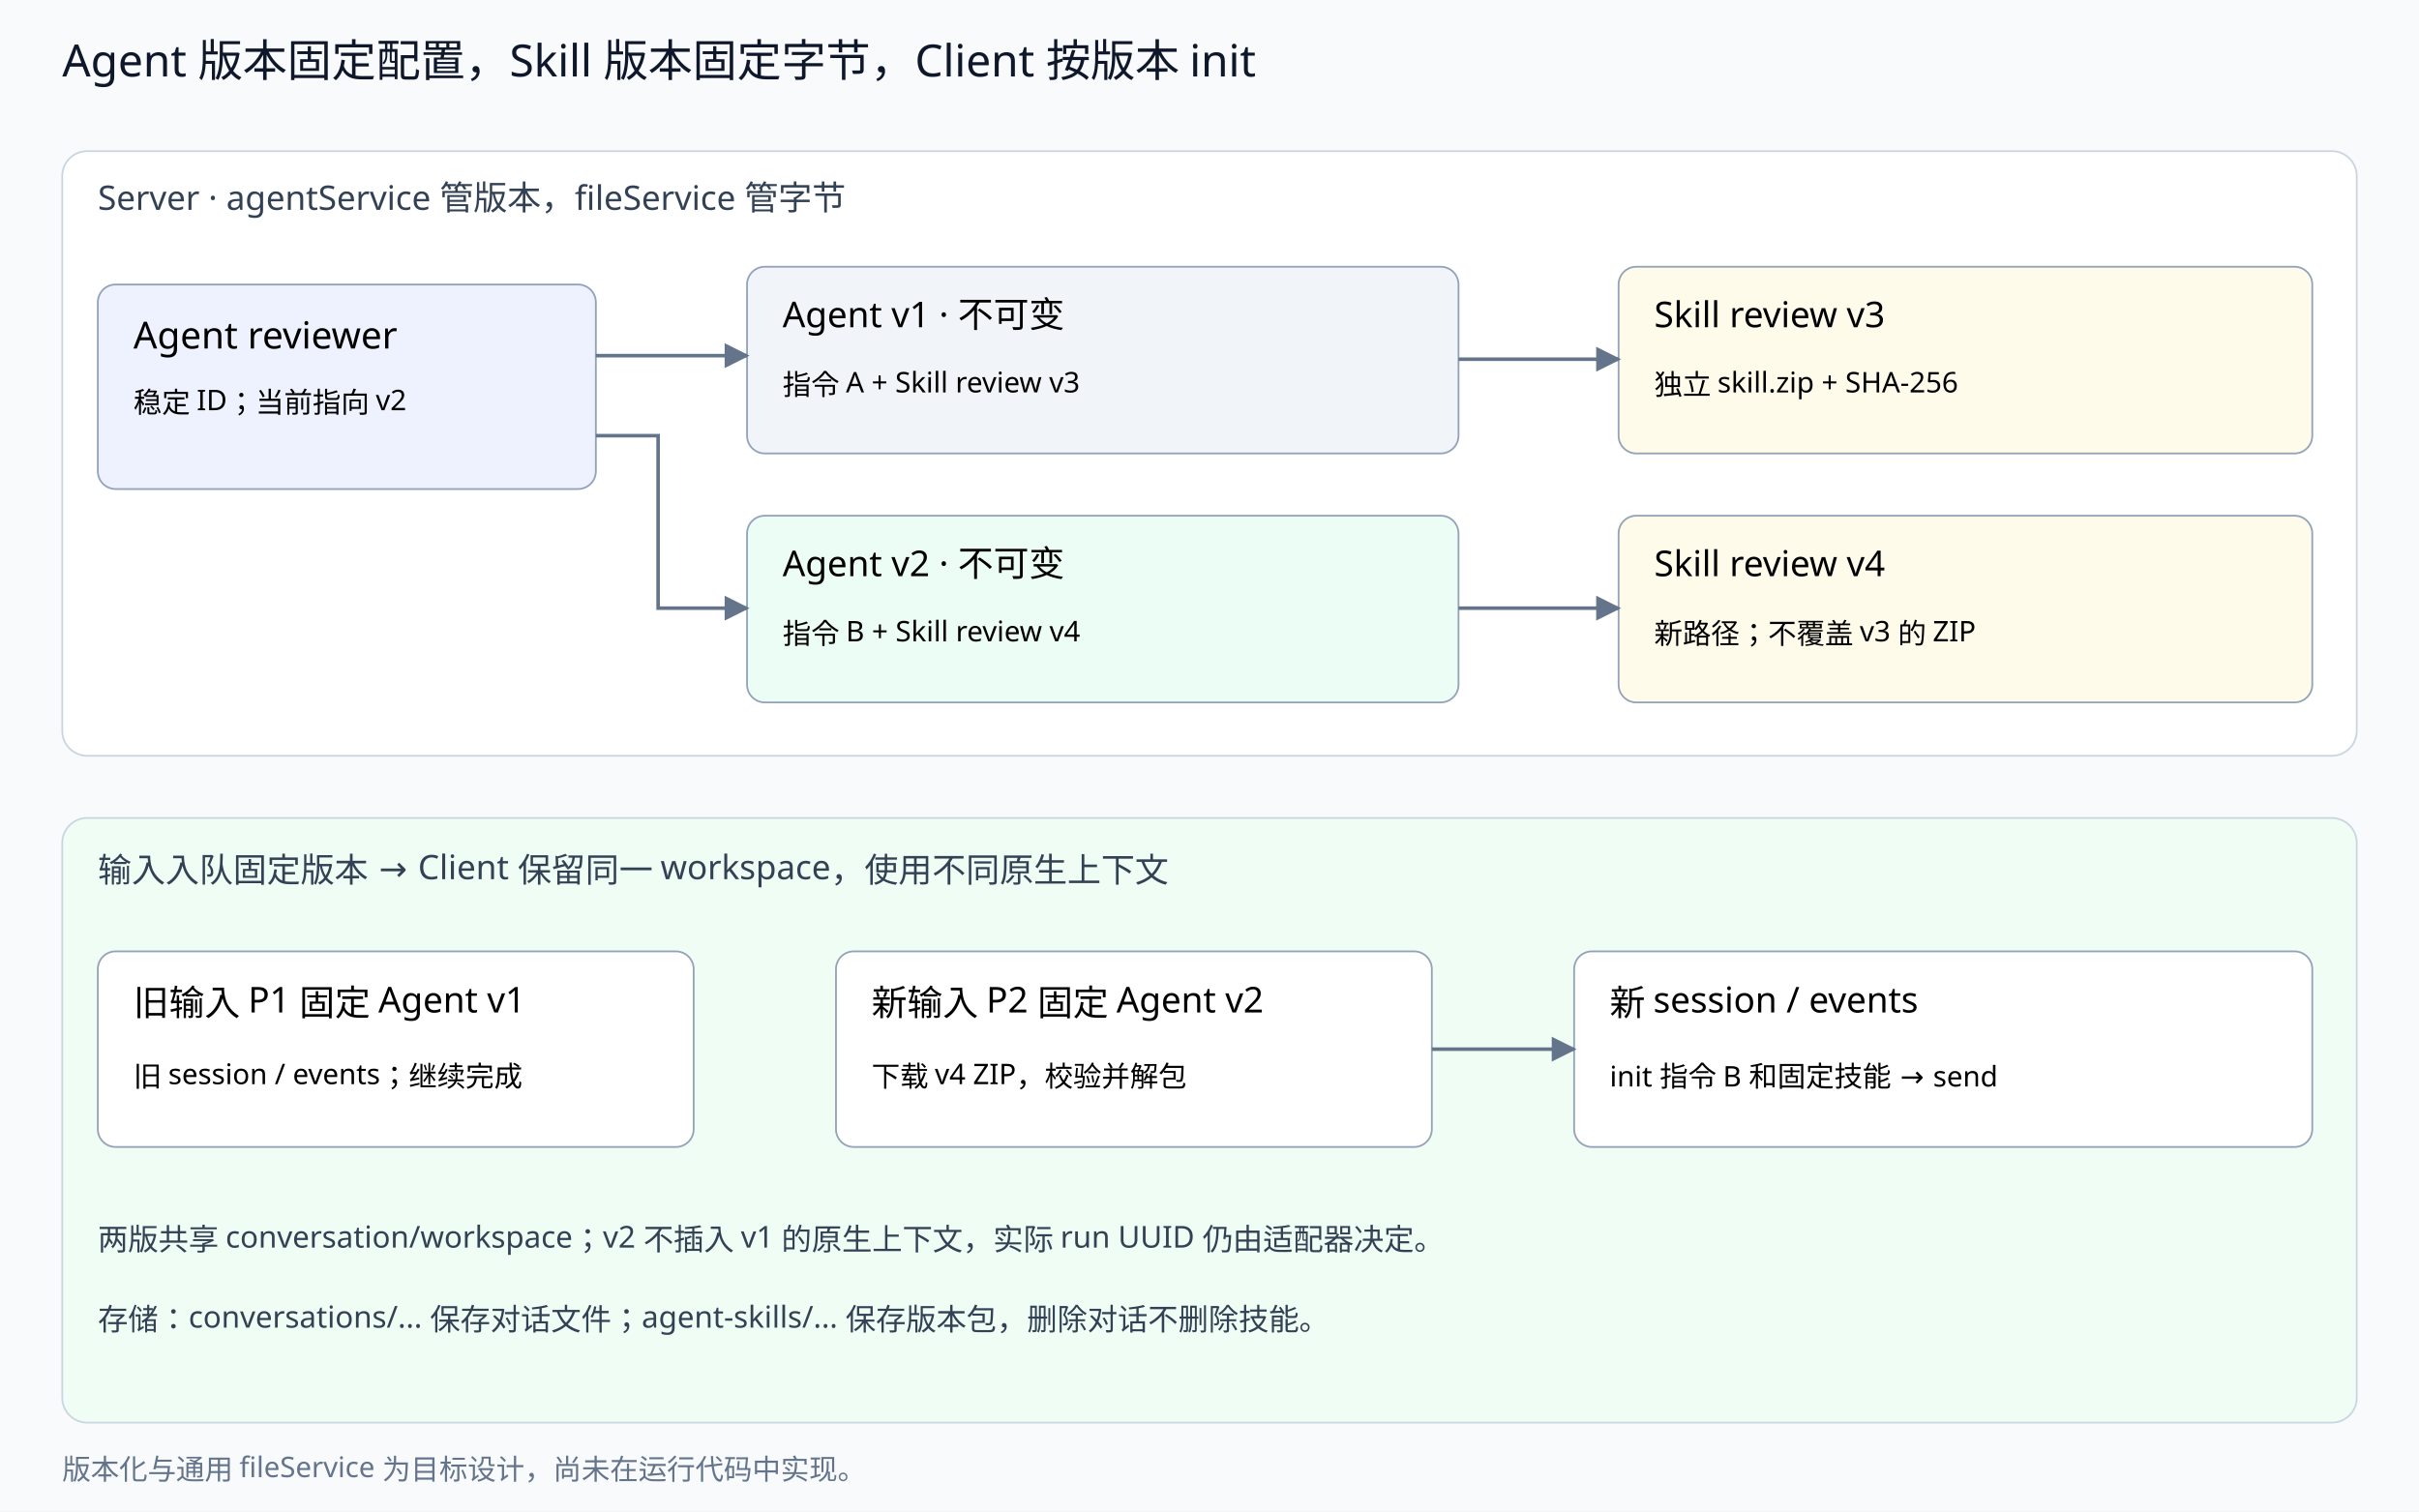
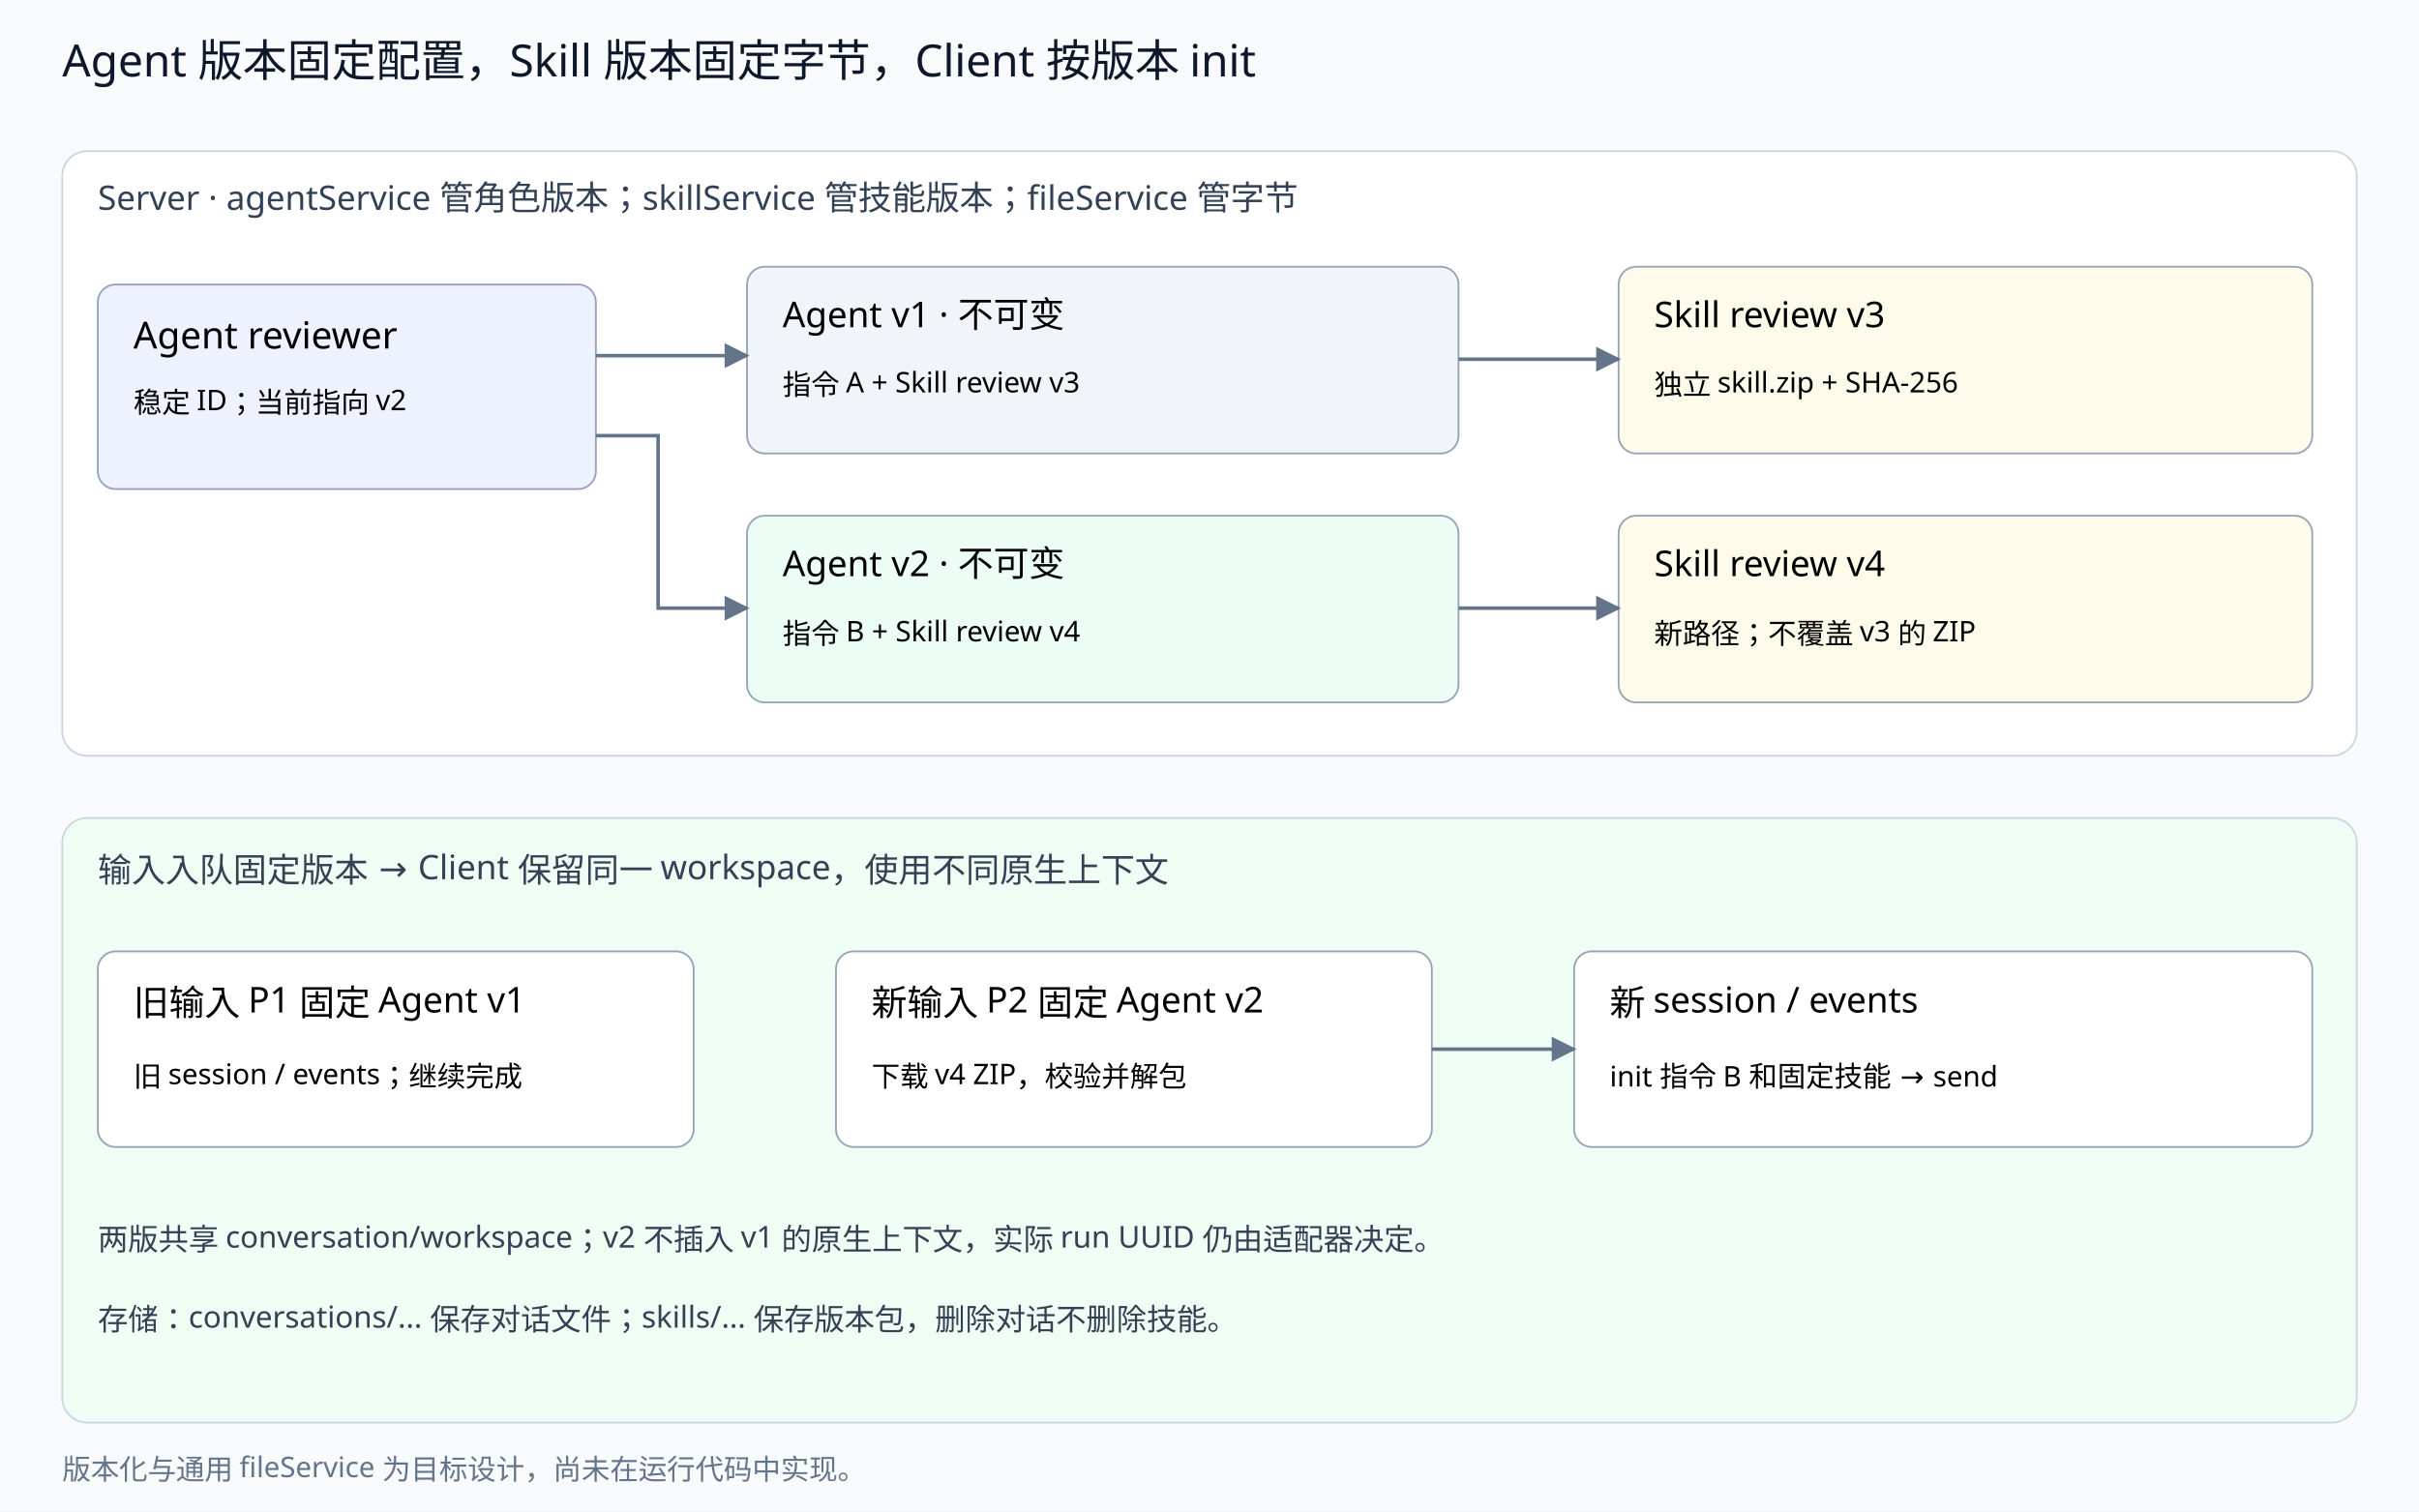
<svg xmlns="http://www.w3.org/2000/svg" width="1360" height="850" viewBox="0 0 1360 850" font-family="sans-serif" role="img" aria-labelledby="title desc">
  <defs>
    <marker id="arrow" viewBox="0 0 10 10" refX="9" refY="5" markerWidth="7" markerHeight="7" orient="auto">
      <path d="M0 0L10 5L0 10Z" fill="#64748b" />
    </marker>
  </defs>
  <rect width="1360" height="850" fill="#f8fafc" />
  <g fill="#0f172a">
    <text x="35" y="43" font-size="25">Agent 版本固定配置，Skill 版本固定字节，Client 按版本 init</text>
  </g>
  <rect x="35" y="85" width="1290" height="340" rx="14" fill="white" stroke="#cbd5e1" />
-   <text x="55" y="118" font-size="19" fill="#334155">Server · agentService 管版本，fileService 管字节</text>
+   <text x="55" y="118" font-size="19" fill="#334155">Server · agentService 管角色版本；skillService 管技能版本；fileService 管字节</text>
  <rect x="55" y="160" width="280" height="115" rx="10" fill="#eef2ff" stroke="#94a3b8" />
  <text x="75" y="196" font-size="21">Agent reviewer</text>
  <text x="75" y="232" font-size="16">稳定 ID；当前指向 v2</text>
  <rect x="420" y="150" width="400" height="105" rx="10" fill="#f1f5f9" stroke="#94a3b8" />
  <text x="440" y="184" font-size="20">Agent v1 · 不可变</text>
  <text x="440" y="222" font-size="16">指令 A + Skill review v3</text>
  <rect x="420" y="290" width="400" height="105" rx="10" fill="#ecfdf5" stroke="#94a3b8" />
  <text x="440" y="324" font-size="20">Agent v2 · 不可变</text>
  <text x="440" y="362" font-size="16">指令 B + Skill review v4</text>
  <rect x="910" y="150" width="390" height="105" rx="10" fill="#fffbeb" stroke="#94a3b8" />
  <text x="930" y="184" font-size="20">Skill review v3</text>
  <text x="930" y="222" font-size="16">独立 skill.zip + SHA-256</text>
  <rect x="910" y="290" width="390" height="105" rx="10" fill="#fffbeb" stroke="#94a3b8" />
  <text x="930" y="324" font-size="20">Skill review v4</text>
  <text x="930" y="362" font-size="16">新路径；不覆盖 v3 的 ZIP</text>
  <g fill="none" stroke="#64748b" stroke-width="2" marker-end="url(#arrow)">
    <path d="M335 200H420" />
    <path d="M335 245H370V342H420" />
    <path d="M820 202H910" />
    <path d="M820 342H910" />
  </g>
  <rect x="35" y="460" width="1290" height="340" rx="14" fill="#f0fdf4" stroke="#cbd5e1" />
  <text x="55" y="496" font-size="19" fill="#334155">输入入队固定版本 → Client 保留同一 workspace，使用不同原生上下文</text>
  <rect x="55" y="535" width="335" height="110" rx="10" fill="white" stroke="#94a3b8" />
  <text x="75" y="571" font-size="20">旧输入 P1 固定 Agent v1</text>
  <text x="75" y="611" font-size="16">旧 session / events；继续完成</text>
  <rect x="470" y="535" width="335" height="110" rx="10" fill="white" stroke="#94a3b8" />
  <text x="490" y="571" font-size="20">新输入 P2 固定 Agent v2</text>
  <text x="490" y="611" font-size="16">下载 v4 ZIP，校验并解包</text>
  <rect x="885" y="535" width="415" height="110" rx="10" fill="white" stroke="#94a3b8" />
  <text x="905" y="571" font-size="20">新 session / events</text>
  <text x="905" y="611" font-size="16">init 指令 B 和固定技能 → send</text>
  <path d="M805 590H885" stroke="#64748b" stroke-width="2" marker-end="url(#arrow)" />
  <text x="55" y="703" font-size="17" fill="#334155">两版共享 conversation/workspace；v2 不插入 v1 的原生上下文，实际 run UUID 仍由适配器决定。</text>
-   <text x="55" y="748" font-size="17" fill="#334155">存储：conversations/... 保存对话文件；agent-skills/... 保存版本包，删除对话不删除技能。</text>
+   <text x="55" y="748" font-size="17" fill="#334155">存储：conversations/... 保存对话文件；skills/... 保存版本包，删除对话不删除技能。</text>
  <text x="35" y="832" font-size="16" fill="#64748b">版本化与通用 fileService 为目标设计，尚未在运行代码中实现。</text>
</svg>
